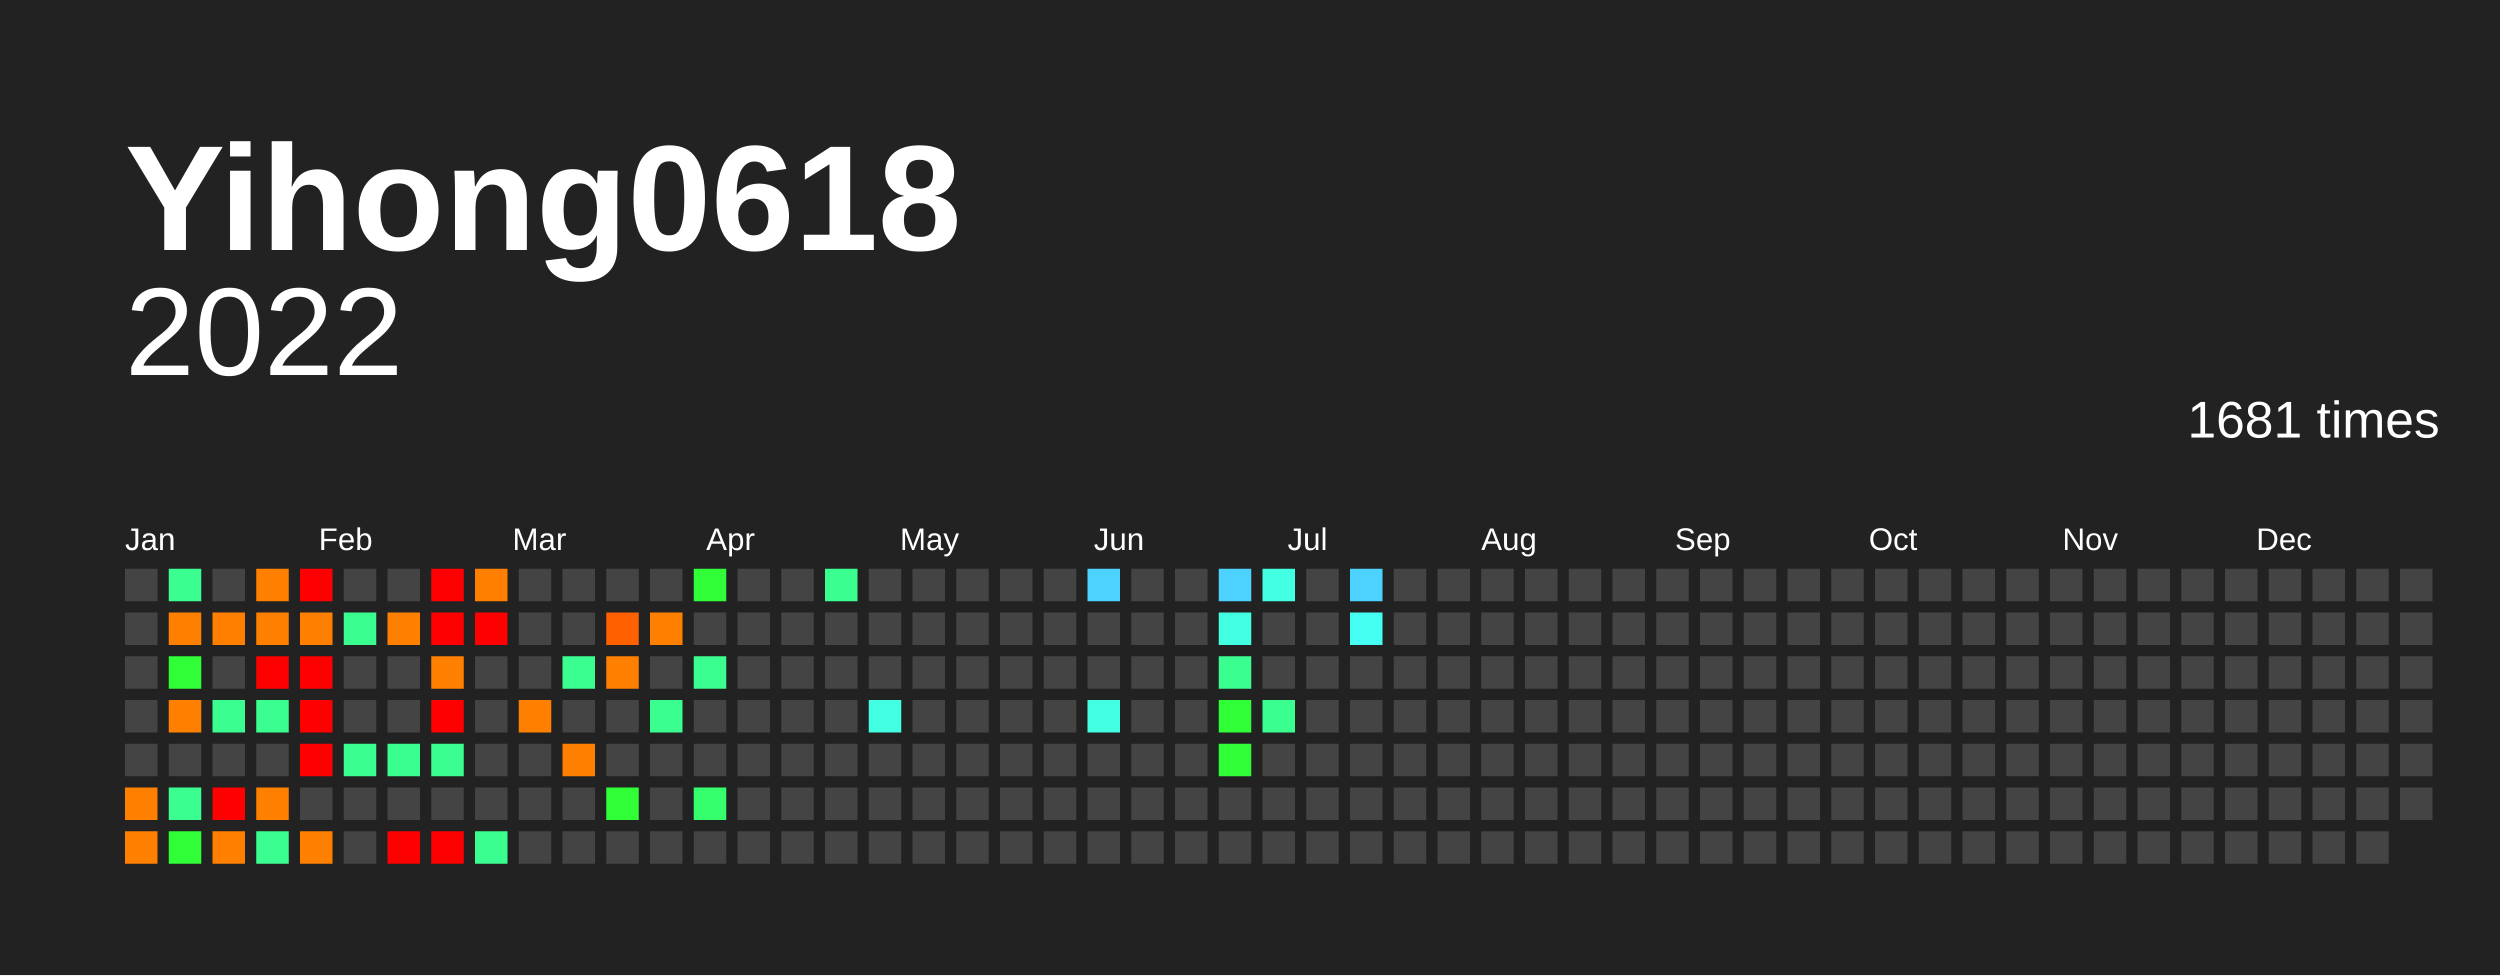
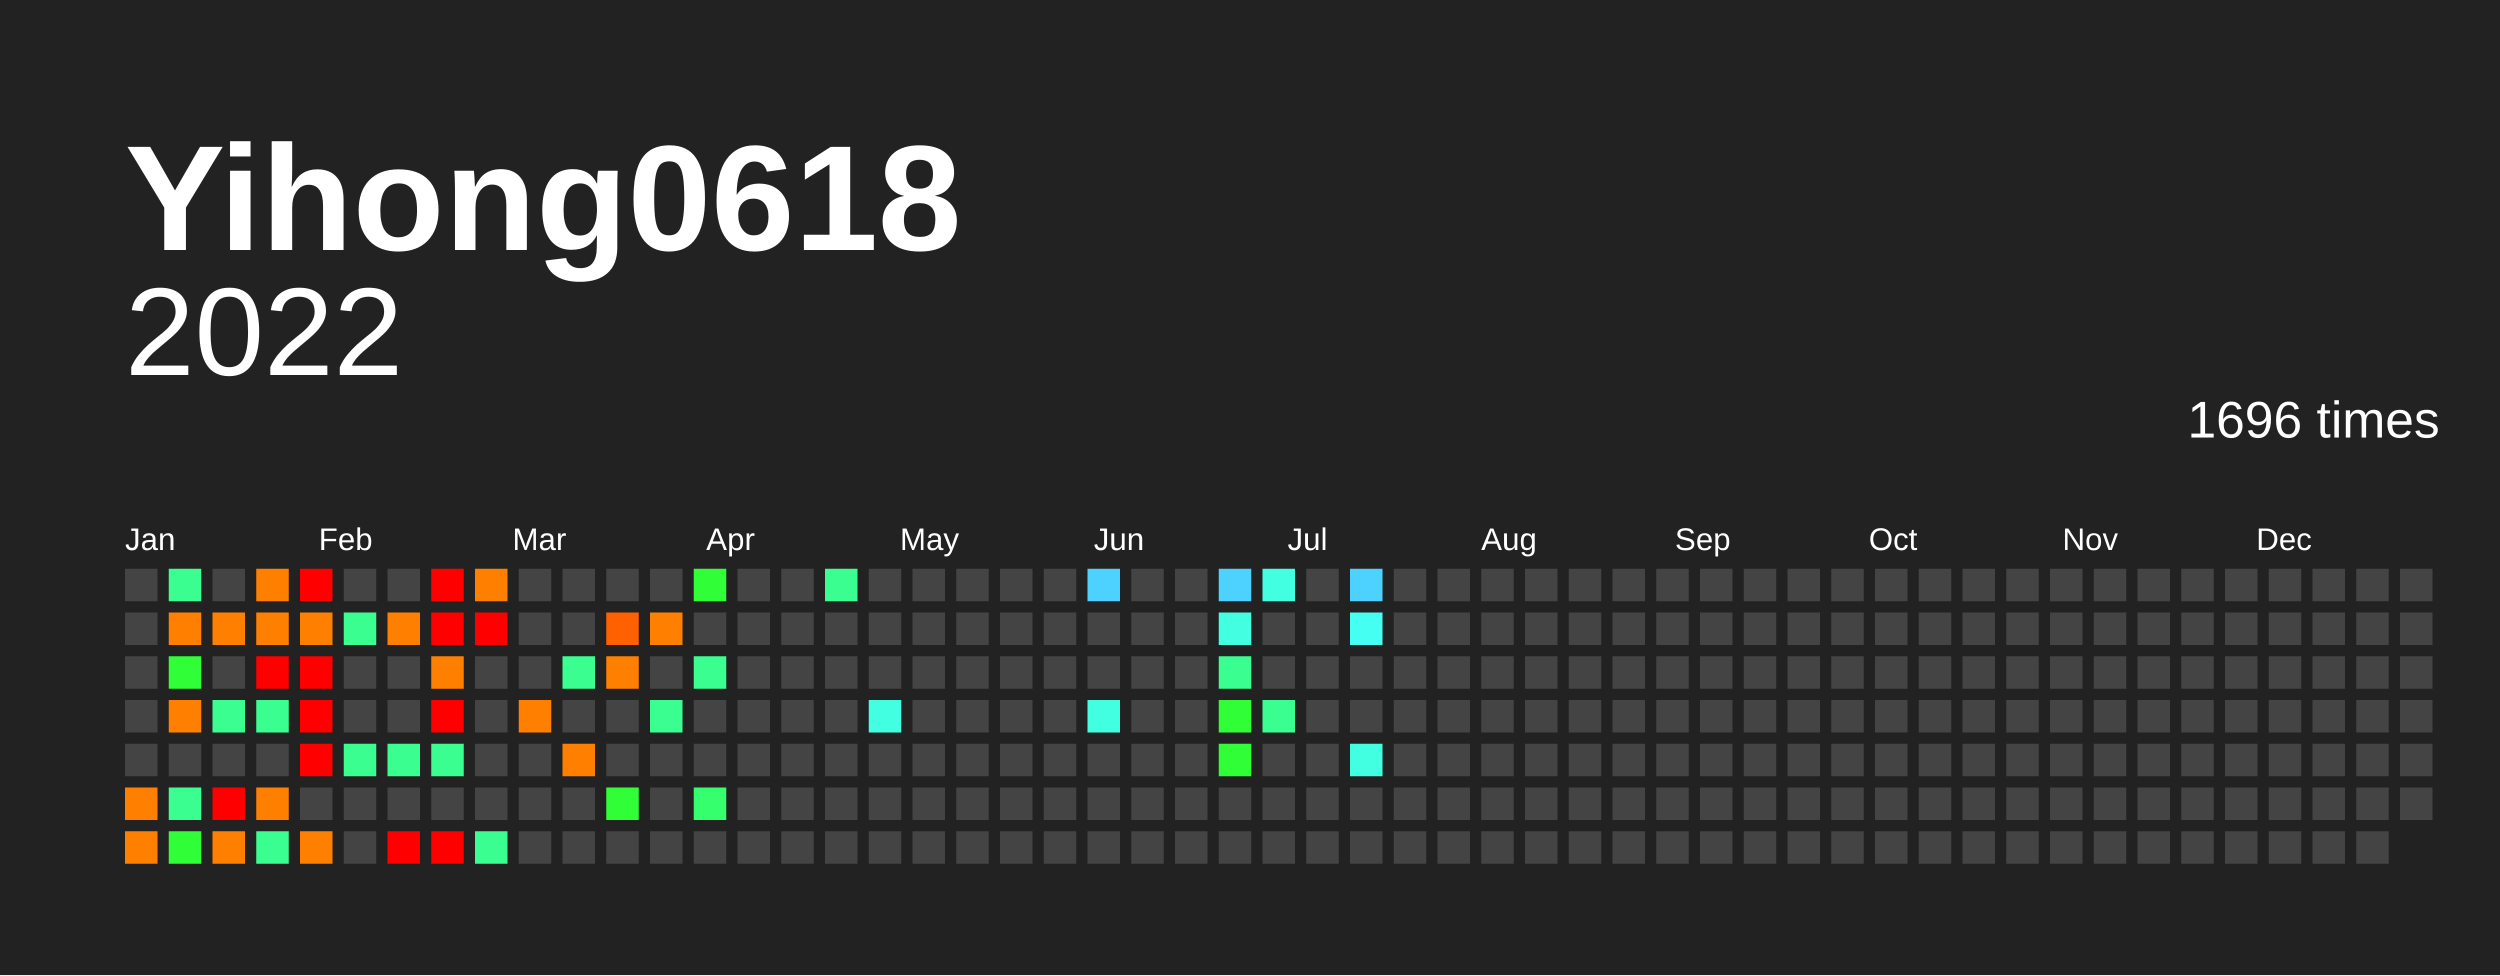
<svg xmlns="http://www.w3.org/2000/svg" baseProfile="full" height="78mm" version="1.1" viewBox="0,0,200,78" width="200mm">
  <defs />
  <rect fill="#222222" height="78" width="200" x="0" y="0" />
  <text fill="#FFFFFF" style="font-size:12px; font-family:Arial; font-weight:bold;" x="10" y="20">Yihong0618</text>
  <text alignment-baseline="hanging" fill="#FFFFFF" style="font-size:10.0px; font-family:Arial;" x="10" y="30">2022</text>
-   <text alignment-baseline="hanging" fill="#FFFFFF" style="font-size:4.125px; font-family:Arial;" x="175" y="35">1681 times</text>
+   <text alignment-baseline="hanging" fill="#FFFFFF" style="font-size:4.125px; font-family:Arial;" x="175" y="35">1696 times</text>
  <text fill="#FFFFFF" style="font-size:2.5px; font-family:Arial" x="10.0" y="44">Jan</text>
  <text fill="#FFFFFF" style="font-size:2.5px; font-family:Arial" x="25.5" y="44">Feb</text>
  <text fill="#FFFFFF" style="font-size:2.5px; font-family:Arial" x="41.0" y="44">Mar</text>
  <text fill="#FFFFFF" style="font-size:2.5px; font-family:Arial" x="56.5" y="44">Apr</text>
  <text fill="#FFFFFF" style="font-size:2.5px; font-family:Arial" x="72.0" y="44">May</text>
  <text fill="#FFFFFF" style="font-size:2.5px; font-family:Arial" x="87.5" y="44">Jun</text>
  <text fill="#FFFFFF" style="font-size:2.5px; font-family:Arial" x="103.0" y="44">Jul</text>
  <text fill="#FFFFFF" style="font-size:2.5px; font-family:Arial" x="118.5" y="44">Aug</text>
  <text fill="#FFFFFF" style="font-size:2.5px; font-family:Arial" x="134.0" y="44">Sep</text>
  <text fill="#FFFFFF" style="font-size:2.5px; font-family:Arial" x="149.5" y="44">Oct</text>
  <text fill="#FFFFFF" style="font-size:2.5px; font-family:Arial" x="165.0" y="44">Nov</text>
  <text fill="#FFFFFF" style="font-size:2.5px; font-family:Arial" x="180.5" y="44">Dec</text>
  <rect fill="#444444" height="2.6" width="2.6" x="10.0" y="45.5" />
  <rect fill="#444444" height="2.6" width="2.6" x="10.0" y="49.0" />
  <rect fill="#444444" height="2.6" width="2.6" x="10.0" y="52.5" />
  <rect fill="#444444" height="2.6" width="2.6" x="10.0" y="56.0" />
  <rect fill="#444444" height="2.6" width="2.6" x="10.0" y="59.5" />
  <rect fill="#ff7f00" height="2.6" width="2.6" x="10.0" y="63.0" />
  <rect fill="#ff7f00" height="2.6" width="2.6" x="10.0" y="66.5" />
  <rect fill="#3aff90" height="2.6" width="2.6" x="13.5" y="45.5" />
  <rect fill="#ff7f00" height="2.6" width="2.6" x="13.5" y="49.0" />
  <rect fill="#30ff37" height="2.6" width="2.6" x="13.5" y="52.5" />
  <rect fill="#ff7f00" height="2.6" width="2.6" x="13.5" y="56.0" />
  <rect fill="#444444" height="2.6" width="2.6" x="13.5" y="59.5" />
  <rect fill="#3aff90" height="2.6" width="2.6" x="13.5" y="63.0" />
  <rect fill="#30ff37" height="2.6" width="2.6" x="13.5" y="66.5" />
  <rect fill="#444444" height="2.6" width="2.6" x="17.0" y="45.5" />
  <rect fill="#ff7f00" height="2.6" width="2.6" x="17.0" y="49.0" />
  <rect fill="#444444" height="2.6" width="2.6" x="17.0" y="52.5" />
  <rect fill="#3aff90" height="2.6" width="2.6" x="17.0" y="56.0" />
  <rect fill="#444444" height="2.6" width="2.6" x="17.0" y="59.5" />
  <rect fill="red" height="2.6" width="2.6" x="17.0" y="63.0" />
  <rect fill="#ff7f00" height="2.6" width="2.6" x="17.0" y="66.5" />
  <rect fill="#ff7f00" height="2.6" width="2.6" x="20.5" y="45.5" />
  <rect fill="#ff7f00" height="2.6" width="2.6" x="20.5" y="49.0" />
  <rect fill="red" height="2.6" width="2.6" x="20.5" y="52.5" />
  <rect fill="#3aff90" height="2.6" width="2.6" x="20.5" y="56.0" />
  <rect fill="#444444" height="2.6" width="2.6" x="20.5" y="59.5" />
  <rect fill="#ff7f00" height="2.6" width="2.6" x="20.5" y="63.0" />
  <rect fill="#3aff90" height="2.6" width="2.6" x="20.5" y="66.5" />
  <rect fill="red" height="2.6" width="2.6" x="24.0" y="45.5" />
  <rect fill="#ff7f00" height="2.6" width="2.6" x="24.0" y="49.0" />
  <rect fill="red" height="2.6" width="2.6" x="24.0" y="52.5" />
  <rect fill="red" height="2.6" width="2.6" x="24.0" y="56.0" />
  <rect fill="red" height="2.6" width="2.6" x="24.0" y="59.5" />
  <rect fill="#444444" height="2.6" width="2.6" x="24.0" y="63.0" />
  <rect fill="#ff7f00" height="2.6" width="2.6" x="24.0" y="66.5" />
  <rect fill="#444444" height="2.6" width="2.6" x="27.5" y="45.5" />
  <rect fill="#3aff90" height="2.6" width="2.6" x="27.5" y="49.0" />
  <rect fill="#444444" height="2.6" width="2.6" x="27.5" y="52.5" />
  <rect fill="#444444" height="2.6" width="2.6" x="27.5" y="56.0" />
  <rect fill="#3aff90" height="2.6" width="2.6" x="27.5" y="59.5" />
  <rect fill="#444444" height="2.6" width="2.6" x="27.5" y="63.0" />
  <rect fill="#444444" height="2.6" width="2.6" x="27.5" y="66.5" />
  <rect fill="#444444" height="2.6" width="2.6" x="31.0" y="45.5" />
  <rect fill="#ff7f00" height="2.6" width="2.6" x="31.0" y="49.0" />
  <rect fill="#444444" height="2.6" width="2.6" x="31.0" y="52.5" />
  <rect fill="#444444" height="2.6" width="2.6" x="31.0" y="56.0" />
  <rect fill="#3aff90" height="2.6" width="2.6" x="31.0" y="59.5" />
  <rect fill="#444444" height="2.6" width="2.6" x="31.0" y="63.0" />
  <rect fill="red" height="2.6" width="2.6" x="31.0" y="66.5" />
  <rect fill="red" height="2.6" width="2.6" x="34.5" y="45.5" />
  <rect fill="red" height="2.6" width="2.6" x="34.5" y="49.0" />
  <rect fill="#ff7f00" height="2.6" width="2.6" x="34.5" y="52.5" />
  <rect fill="red" height="2.6" width="2.6" x="34.5" y="56.0" />
  <rect fill="#3aff90" height="2.6" width="2.6" x="34.5" y="59.5" />
  <rect fill="#444444" height="2.6" width="2.6" x="34.5" y="63.0" />
  <rect fill="red" height="2.6" width="2.6" x="34.5" y="66.5" />
  <rect fill="#ff7f00" height="2.6" width="2.6" x="38.0" y="45.5" />
  <rect fill="red" height="2.6" width="2.6" x="38.0" y="49.0" />
  <rect fill="#444444" height="2.6" width="2.6" x="38.0" y="52.5" />
  <rect fill="#444444" height="2.6" width="2.6" x="38.0" y="56.0" />
  <rect fill="#444444" height="2.6" width="2.6" x="38.0" y="59.5" />
  <rect fill="#444444" height="2.6" width="2.6" x="38.0" y="63.0" />
  <rect fill="#3aff90" height="2.6" width="2.6" x="38.0" y="66.5" />
  <rect fill="#444444" height="2.6" width="2.6" x="41.5" y="45.5" />
  <rect fill="#444444" height="2.6" width="2.6" x="41.5" y="49.0" />
  <rect fill="#444444" height="2.6" width="2.6" x="41.5" y="52.5" />
  <rect fill="#ff7f00" height="2.6" width="2.6" x="41.5" y="56.0" />
  <rect fill="#444444" height="2.6" width="2.6" x="41.5" y="59.5" />
  <rect fill="#444444" height="2.6" width="2.6" x="41.5" y="63.0" />
  <rect fill="#444444" height="2.6" width="2.6" x="41.5" y="66.5" />
  <rect fill="#444444" height="2.6" width="2.6" x="45.0" y="45.5" />
  <rect fill="#444444" height="2.6" width="2.6" x="45.0" y="49.0" />
  <rect fill="#3aff90" height="2.6" width="2.6" x="45.0" y="52.5" />
  <rect fill="#444444" height="2.6" width="2.6" x="45.0" y="56.0" />
  <rect fill="#ff7f00" height="2.6" width="2.6" x="45.0" y="59.5" />
  <rect fill="#444444" height="2.6" width="2.6" x="45.0" y="63.0" />
  <rect fill="#444444" height="2.6" width="2.6" x="45.0" y="66.5" />
  <rect fill="#444444" height="2.6" width="2.6" x="48.5" y="45.5" />
  <rect fill="#ff6000" height="2.6" width="2.6" x="48.5" y="49.0" />
  <rect fill="#ff7f00" height="2.6" width="2.6" x="48.5" y="52.5" />
  <rect fill="#444444" height="2.6" width="2.6" x="48.5" y="56.0" />
  <rect fill="#444444" height="2.6" width="2.6" x="48.5" y="59.5" />
  <rect fill="#30ff37" height="2.6" width="2.6" x="48.5" y="63.0" />
  <rect fill="#444444" height="2.6" width="2.6" x="48.5" y="66.5" />
  <rect fill="#444444" height="2.6" width="2.6" x="52.0" y="45.5" />
  <rect fill="#ff7f00" height="2.6" width="2.6" x="52.0" y="49.0" />
  <rect fill="#444444" height="2.6" width="2.6" x="52.0" y="52.5" />
  <rect fill="#3aff90" height="2.6" width="2.6" x="52.0" y="56.0" />
  <rect fill="#444444" height="2.6" width="2.6" x="52.0" y="59.5" />
  <rect fill="#444444" height="2.6" width="2.6" x="52.0" y="63.0" />
  <rect fill="#444444" height="2.6" width="2.6" x="52.0" y="66.5" />
  <rect fill="#30ff37" height="2.6" width="2.6" x="55.5" y="45.5" />
  <rect fill="#444444" height="2.6" width="2.6" x="55.5" y="49.0" />
  <rect fill="#3aff90" height="2.6" width="2.6" x="55.5" y="52.5" />
  <rect fill="#444444" height="2.6" width="2.6" x="55.5" y="56.0" />
  <rect fill="#444444" height="2.6" width="2.6" x="55.5" y="59.5" />
  <rect fill="#36ff6e" height="2.6" width="2.6" x="55.5" y="63.0" />
  <rect fill="#444444" height="2.6" width="2.6" x="55.5" y="66.5" />
  <rect fill="#444444" height="2.6" width="2.6" x="59.0" y="45.5" />
  <rect fill="#444444" height="2.6" width="2.6" x="59.0" y="49.0" />
  <rect fill="#444444" height="2.6" width="2.6" x="59.0" y="52.5" />
  <rect fill="#444444" height="2.6" width="2.6" x="59.0" y="56.0" />
  <rect fill="#444444" height="2.6" width="2.6" x="59.0" y="59.5" />
  <rect fill="#444444" height="2.6" width="2.6" x="59.0" y="63.0" />
  <rect fill="#444444" height="2.6" width="2.6" x="59.0" y="66.5" />
  <rect fill="#444444" height="2.6" width="2.6" x="62.5" y="45.5" />
  <rect fill="#444444" height="2.6" width="2.6" x="62.5" y="49.0" />
  <rect fill="#444444" height="2.6" width="2.6" x="62.5" y="52.5" />
  <rect fill="#444444" height="2.6" width="2.6" x="62.5" y="56.0" />
  <rect fill="#444444" height="2.6" width="2.6" x="62.5" y="59.5" />
  <rect fill="#444444" height="2.6" width="2.6" x="62.5" y="63.0" />
  <rect fill="#444444" height="2.6" width="2.6" x="62.5" y="66.5" />
  <rect fill="#3aff90" height="2.6" width="2.6" x="66.0" y="45.5" />
  <rect fill="#444444" height="2.6" width="2.6" x="66.0" y="49.0" />
  <rect fill="#444444" height="2.6" width="2.6" x="66.0" y="52.5" />
  <rect fill="#444444" height="2.6" width="2.6" x="66.0" y="56.0" />
  <rect fill="#444444" height="2.6" width="2.6" x="66.0" y="59.5" />
  <rect fill="#444444" height="2.6" width="2.6" x="66.0" y="63.0" />
  <rect fill="#444444" height="2.6" width="2.6" x="66.0" y="66.5" />
  <rect fill="#444444" height="2.6" width="2.6" x="69.5" y="45.5" />
  <rect fill="#444444" height="2.6" width="2.6" x="69.5" y="49.0" />
  <rect fill="#444444" height="2.6" width="2.6" x="69.5" y="52.5" />
  <rect fill="#43ffe2" height="2.6" width="2.6" x="69.5" y="56.0" />
  <rect fill="#444444" height="2.6" width="2.6" x="69.5" y="59.5" />
  <rect fill="#444444" height="2.6" width="2.6" x="69.5" y="63.0" />
  <rect fill="#444444" height="2.6" width="2.6" x="69.5" y="66.5" />
  <rect fill="#444444" height="2.6" width="2.6" x="73.0" y="45.5" />
  <rect fill="#444444" height="2.6" width="2.6" x="73.0" y="49.0" />
  <rect fill="#444444" height="2.6" width="2.6" x="73.0" y="52.5" />
  <rect fill="#444444" height="2.6" width="2.6" x="73.0" y="56.0" />
  <rect fill="#444444" height="2.6" width="2.6" x="73.0" y="59.5" />
  <rect fill="#444444" height="2.6" width="2.6" x="73.0" y="63.0" />
  <rect fill="#444444" height="2.6" width="2.6" x="73.0" y="66.5" />
  <rect fill="#444444" height="2.6" width="2.6" x="76.5" y="45.5" />
  <rect fill="#444444" height="2.6" width="2.6" x="76.5" y="49.0" />
  <rect fill="#444444" height="2.6" width="2.6" x="76.5" y="52.5" />
  <rect fill="#444444" height="2.6" width="2.6" x="76.5" y="56.0" />
  <rect fill="#444444" height="2.6" width="2.6" x="76.5" y="59.5" />
  <rect fill="#444444" height="2.6" width="2.6" x="76.5" y="63.0" />
  <rect fill="#444444" height="2.6" width="2.6" x="76.5" y="66.5" />
  <rect fill="#444444" height="2.6" width="2.6" x="80.0" y="45.5" />
  <rect fill="#444444" height="2.6" width="2.6" x="80.0" y="49.0" />
  <rect fill="#444444" height="2.6" width="2.6" x="80.0" y="52.5" />
  <rect fill="#444444" height="2.6" width="2.6" x="80.0" y="56.0" />
  <rect fill="#444444" height="2.6" width="2.6" x="80.0" y="59.5" />
  <rect fill="#444444" height="2.6" width="2.6" x="80.0" y="63.0" />
  <rect fill="#444444" height="2.6" width="2.6" x="80.0" y="66.5" />
  <rect fill="#444444" height="2.6" width="2.6" x="83.5" y="45.5" />
  <rect fill="#444444" height="2.6" width="2.6" x="83.5" y="49.0" />
  <rect fill="#444444" height="2.6" width="2.6" x="83.5" y="52.5" />
  <rect fill="#444444" height="2.6" width="2.6" x="83.5" y="56.0" />
  <rect fill="#444444" height="2.6" width="2.6" x="83.5" y="59.5" />
  <rect fill="#444444" height="2.6" width="2.6" x="83.5" y="63.0" />
  <rect fill="#444444" height="2.6" width="2.6" x="83.5" y="66.5" />
  <rect fill="#4dd2ff" height="2.6" width="2.6" x="87.0" y="45.5" />
  <rect fill="#444444" height="2.6" width="2.6" x="87.0" y="49.0" />
  <rect fill="#444444" height="2.6" width="2.6" x="87.0" y="52.5" />
  <rect fill="#43ffe2" height="2.6" width="2.6" x="87.0" y="56.0" />
  <rect fill="#444444" height="2.6" width="2.6" x="87.0" y="59.5" />
  <rect fill="#444444" height="2.6" width="2.6" x="87.0" y="63.0" />
  <rect fill="#444444" height="2.6" width="2.6" x="87.0" y="66.5" />
  <rect fill="#444444" height="2.6" width="2.6" x="90.5" y="45.5" />
  <rect fill="#444444" height="2.6" width="2.6" x="90.5" y="49.0" />
  <rect fill="#444444" height="2.6" width="2.6" x="90.5" y="52.5" />
  <rect fill="#444444" height="2.6" width="2.6" x="90.5" y="56.0" />
  <rect fill="#444444" height="2.6" width="2.6" x="90.5" y="59.5" />
  <rect fill="#444444" height="2.6" width="2.6" x="90.5" y="63.0" />
  <rect fill="#444444" height="2.6" width="2.6" x="90.5" y="66.5" />
  <rect fill="#444444" height="2.6" width="2.6" x="94.0" y="45.5" />
  <rect fill="#444444" height="2.6" width="2.6" x="94.0" y="49.0" />
  <rect fill="#444444" height="2.6" width="2.6" x="94.0" y="52.5" />
  <rect fill="#444444" height="2.6" width="2.6" x="94.0" y="56.0" />
  <rect fill="#444444" height="2.6" width="2.6" x="94.0" y="59.5" />
  <rect fill="#444444" height="2.6" width="2.6" x="94.0" y="63.0" />
  <rect fill="#444444" height="2.6" width="2.6" x="94.0" y="66.5" />
  <rect fill="#4dd2ff" height="2.6" width="2.6" x="97.5" y="45.5" />
  <rect fill="#43ffe2" height="2.6" width="2.6" x="97.5" y="49.0" />
  <rect fill="#3aff90" height="2.6" width="2.6" x="97.5" y="52.5" />
  <rect fill="#30ff37" height="2.6" width="2.6" x="97.5" y="56.0" />
  <rect fill="#30ff37" height="2.6" width="2.6" x="97.5" y="59.5" />
  <rect fill="#444444" height="2.6" width="2.6" x="97.5" y="63.0" />
  <rect fill="#444444" height="2.6" width="2.6" x="97.5" y="66.5" />
  <rect fill="#43ffe2" height="2.6" width="2.6" x="101.0" y="45.5" />
  <rect fill="#444444" height="2.6" width="2.6" x="101.0" y="49.0" />
  <rect fill="#444444" height="2.6" width="2.6" x="101.0" y="52.5" />
  <rect fill="#3aff90" height="2.6" width="2.6" x="101.0" y="56.0" />
  <rect fill="#444444" height="2.6" width="2.6" x="101.0" y="59.5" />
  <rect fill="#444444" height="2.6" width="2.6" x="101.0" y="63.0" />
  <rect fill="#444444" height="2.6" width="2.6" x="101.0" y="66.5" />
  <rect fill="#444444" height="2.6" width="2.6" x="104.5" y="45.5" />
  <rect fill="#444444" height="2.6" width="2.6" x="104.5" y="49.0" />
  <rect fill="#444444" height="2.6" width="2.6" x="104.5" y="52.5" />
  <rect fill="#444444" height="2.6" width="2.6" x="104.5" y="56.0" />
  <rect fill="#444444" height="2.6" width="2.6" x="104.5" y="59.5" />
  <rect fill="#444444" height="2.6" width="2.6" x="104.5" y="63.0" />
  <rect fill="#444444" height="2.6" width="2.6" x="104.5" y="66.5" />
  <rect fill="#4dd2ff" height="2.6" width="2.6" x="108.0" y="45.5" />
  <rect fill="#45fff2" height="2.6" width="2.6" x="108.0" y="49.0" />
  <rect fill="#444444" height="2.6" width="2.6" x="108.0" y="52.5" />
  <rect fill="#444444" height="2.6" width="2.6" x="108.0" y="56.0" />
-   <rect fill="#444444" height="2.6" width="2.6" x="108.0" y="59.5" />
+   <rect fill="#43ffe2" height="2.6" width="2.6" x="108.0" y="59.5" />
  <rect fill="#444444" height="2.6" width="2.6" x="108.0" y="63.0" />
  <rect fill="#444444" height="2.6" width="2.6" x="108.0" y="66.5" />
  <rect fill="#444444" height="2.6" width="2.6" x="111.5" y="45.5" />
  <rect fill="#444444" height="2.6" width="2.6" x="111.5" y="49.0" />
  <rect fill="#444444" height="2.6" width="2.6" x="111.5" y="52.5" />
  <rect fill="#444444" height="2.6" width="2.6" x="111.5" y="56.0" />
  <rect fill="#444444" height="2.6" width="2.6" x="111.5" y="59.5" />
  <rect fill="#444444" height="2.6" width="2.6" x="111.5" y="63.0" />
  <rect fill="#444444" height="2.6" width="2.6" x="111.5" y="66.5" />
  <rect fill="#444444" height="2.6" width="2.6" x="115.0" y="45.5" />
  <rect fill="#444444" height="2.6" width="2.6" x="115.0" y="49.0" />
  <rect fill="#444444" height="2.6" width="2.6" x="115.0" y="52.5" />
  <rect fill="#444444" height="2.6" width="2.6" x="115.0" y="56.0" />
  <rect fill="#444444" height="2.6" width="2.6" x="115.0" y="59.5" />
  <rect fill="#444444" height="2.6" width="2.6" x="115.0" y="63.0" />
  <rect fill="#444444" height="2.6" width="2.6" x="115.0" y="66.5" />
  <rect fill="#444444" height="2.6" width="2.6" x="118.5" y="45.5" />
  <rect fill="#444444" height="2.6" width="2.6" x="118.5" y="49.0" />
  <rect fill="#444444" height="2.6" width="2.6" x="118.5" y="52.5" />
  <rect fill="#444444" height="2.6" width="2.6" x="118.5" y="56.0" />
  <rect fill="#444444" height="2.6" width="2.6" x="118.5" y="59.5" />
  <rect fill="#444444" height="2.6" width="2.6" x="118.5" y="63.0" />
  <rect fill="#444444" height="2.6" width="2.6" x="118.5" y="66.5" />
  <rect fill="#444444" height="2.6" width="2.6" x="122.0" y="45.5" />
  <rect fill="#444444" height="2.6" width="2.6" x="122.0" y="49.0" />
  <rect fill="#444444" height="2.6" width="2.6" x="122.0" y="52.5" />
  <rect fill="#444444" height="2.6" width="2.6" x="122.0" y="56.0" />
  <rect fill="#444444" height="2.6" width="2.6" x="122.0" y="59.5" />
  <rect fill="#444444" height="2.6" width="2.6" x="122.0" y="63.0" />
  <rect fill="#444444" height="2.6" width="2.6" x="122.0" y="66.5" />
  <rect fill="#444444" height="2.6" width="2.6" x="125.5" y="45.5" />
  <rect fill="#444444" height="2.6" width="2.6" x="125.5" y="49.0" />
  <rect fill="#444444" height="2.6" width="2.6" x="125.5" y="52.5" />
  <rect fill="#444444" height="2.6" width="2.6" x="125.5" y="56.0" />
  <rect fill="#444444" height="2.6" width="2.6" x="125.5" y="59.5" />
  <rect fill="#444444" height="2.6" width="2.6" x="125.5" y="63.0" />
  <rect fill="#444444" height="2.6" width="2.6" x="125.5" y="66.5" />
  <rect fill="#444444" height="2.6" width="2.6" x="129.0" y="45.5" />
  <rect fill="#444444" height="2.6" width="2.6" x="129.0" y="49.0" />
  <rect fill="#444444" height="2.6" width="2.6" x="129.0" y="52.5" />
  <rect fill="#444444" height="2.6" width="2.6" x="129.0" y="56.0" />
  <rect fill="#444444" height="2.6" width="2.6" x="129.0" y="59.5" />
  <rect fill="#444444" height="2.6" width="2.6" x="129.0" y="63.0" />
  <rect fill="#444444" height="2.6" width="2.6" x="129.0" y="66.5" />
  <rect fill="#444444" height="2.6" width="2.6" x="132.5" y="45.5" />
  <rect fill="#444444" height="2.6" width="2.6" x="132.5" y="49.0" />
  <rect fill="#444444" height="2.6" width="2.6" x="132.5" y="52.5" />
  <rect fill="#444444" height="2.6" width="2.6" x="132.5" y="56.0" />
  <rect fill="#444444" height="2.6" width="2.6" x="132.5" y="59.5" />
  <rect fill="#444444" height="2.6" width="2.6" x="132.5" y="63.0" />
  <rect fill="#444444" height="2.6" width="2.6" x="132.5" y="66.5" />
  <rect fill="#444444" height="2.6" width="2.6" x="136.0" y="45.5" />
  <rect fill="#444444" height="2.6" width="2.6" x="136.0" y="49.0" />
  <rect fill="#444444" height="2.6" width="2.6" x="136.0" y="52.5" />
  <rect fill="#444444" height="2.6" width="2.6" x="136.0" y="56.0" />
  <rect fill="#444444" height="2.6" width="2.6" x="136.0" y="59.5" />
  <rect fill="#444444" height="2.6" width="2.6" x="136.0" y="63.0" />
  <rect fill="#444444" height="2.6" width="2.6" x="136.0" y="66.5" />
  <rect fill="#444444" height="2.6" width="2.6" x="139.5" y="45.5" />
  <rect fill="#444444" height="2.6" width="2.6" x="139.5" y="49.0" />
  <rect fill="#444444" height="2.6" width="2.6" x="139.5" y="52.5" />
  <rect fill="#444444" height="2.6" width="2.6" x="139.5" y="56.0" />
  <rect fill="#444444" height="2.6" width="2.6" x="139.5" y="59.5" />
  <rect fill="#444444" height="2.6" width="2.6" x="139.5" y="63.0" />
  <rect fill="#444444" height="2.6" width="2.6" x="139.5" y="66.5" />
  <rect fill="#444444" height="2.6" width="2.6" x="143.0" y="45.5" />
  <rect fill="#444444" height="2.6" width="2.6" x="143.0" y="49.0" />
  <rect fill="#444444" height="2.6" width="2.6" x="143.0" y="52.5" />
  <rect fill="#444444" height="2.6" width="2.6" x="143.0" y="56.0" />
  <rect fill="#444444" height="2.6" width="2.6" x="143.0" y="59.5" />
  <rect fill="#444444" height="2.6" width="2.6" x="143.0" y="63.0" />
  <rect fill="#444444" height="2.6" width="2.6" x="143.0" y="66.5" />
  <rect fill="#444444" height="2.6" width="2.6" x="146.5" y="45.5" />
  <rect fill="#444444" height="2.6" width="2.6" x="146.5" y="49.0" />
  <rect fill="#444444" height="2.6" width="2.6" x="146.5" y="52.5" />
  <rect fill="#444444" height="2.6" width="2.6" x="146.5" y="56.0" />
  <rect fill="#444444" height="2.6" width="2.6" x="146.5" y="59.5" />
  <rect fill="#444444" height="2.6" width="2.6" x="146.5" y="63.0" />
  <rect fill="#444444" height="2.6" width="2.6" x="146.5" y="66.5" />
  <rect fill="#444444" height="2.6" width="2.6" x="150.0" y="45.5" />
  <rect fill="#444444" height="2.6" width="2.6" x="150.0" y="49.0" />
  <rect fill="#444444" height="2.6" width="2.6" x="150.0" y="52.5" />
  <rect fill="#444444" height="2.6" width="2.6" x="150.0" y="56.0" />
  <rect fill="#444444" height="2.6" width="2.6" x="150.0" y="59.5" />
  <rect fill="#444444" height="2.6" width="2.6" x="150.0" y="63.0" />
  <rect fill="#444444" height="2.6" width="2.6" x="150.0" y="66.5" />
  <rect fill="#444444" height="2.6" width="2.6" x="153.5" y="45.5" />
  <rect fill="#444444" height="2.6" width="2.6" x="153.5" y="49.0" />
  <rect fill="#444444" height="2.6" width="2.6" x="153.5" y="52.5" />
  <rect fill="#444444" height="2.6" width="2.6" x="153.5" y="56.0" />
  <rect fill="#444444" height="2.6" width="2.6" x="153.5" y="59.5" />
  <rect fill="#444444" height="2.6" width="2.6" x="153.5" y="63.0" />
  <rect fill="#444444" height="2.6" width="2.6" x="153.5" y="66.5" />
  <rect fill="#444444" height="2.6" width="2.6" x="157.0" y="45.5" />
  <rect fill="#444444" height="2.6" width="2.6" x="157.0" y="49.0" />
  <rect fill="#444444" height="2.6" width="2.6" x="157.0" y="52.5" />
  <rect fill="#444444" height="2.6" width="2.6" x="157.0" y="56.0" />
  <rect fill="#444444" height="2.6" width="2.6" x="157.0" y="59.5" />
  <rect fill="#444444" height="2.6" width="2.6" x="157.0" y="63.0" />
  <rect fill="#444444" height="2.6" width="2.6" x="157.0" y="66.5" />
  <rect fill="#444444" height="2.6" width="2.6" x="160.5" y="45.5" />
  <rect fill="#444444" height="2.6" width="2.6" x="160.5" y="49.0" />
  <rect fill="#444444" height="2.6" width="2.6" x="160.5" y="52.5" />
  <rect fill="#444444" height="2.6" width="2.6" x="160.5" y="56.0" />
  <rect fill="#444444" height="2.6" width="2.6" x="160.5" y="59.5" />
  <rect fill="#444444" height="2.6" width="2.6" x="160.5" y="63.0" />
  <rect fill="#444444" height="2.6" width="2.6" x="160.5" y="66.5" />
  <rect fill="#444444" height="2.6" width="2.6" x="164.0" y="45.5" />
  <rect fill="#444444" height="2.6" width="2.6" x="164.0" y="49.0" />
  <rect fill="#444444" height="2.6" width="2.6" x="164.0" y="52.5" />
  <rect fill="#444444" height="2.6" width="2.6" x="164.0" y="56.0" />
  <rect fill="#444444" height="2.6" width="2.6" x="164.0" y="59.5" />
  <rect fill="#444444" height="2.6" width="2.6" x="164.0" y="63.0" />
  <rect fill="#444444" height="2.6" width="2.6" x="164.0" y="66.5" />
  <rect fill="#444444" height="2.6" width="2.6" x="167.5" y="45.5" />
  <rect fill="#444444" height="2.6" width="2.6" x="167.5" y="49.0" />
  <rect fill="#444444" height="2.6" width="2.6" x="167.5" y="52.5" />
  <rect fill="#444444" height="2.6" width="2.6" x="167.5" y="56.0" />
  <rect fill="#444444" height="2.6" width="2.6" x="167.5" y="59.5" />
  <rect fill="#444444" height="2.6" width="2.6" x="167.5" y="63.0" />
  <rect fill="#444444" height="2.6" width="2.6" x="167.5" y="66.5" />
  <rect fill="#444444" height="2.6" width="2.6" x="171.0" y="45.5" />
  <rect fill="#444444" height="2.6" width="2.6" x="171.0" y="49.0" />
  <rect fill="#444444" height="2.6" width="2.6" x="171.0" y="52.5" />
  <rect fill="#444444" height="2.6" width="2.6" x="171.0" y="56.0" />
  <rect fill="#444444" height="2.6" width="2.6" x="171.0" y="59.5" />
  <rect fill="#444444" height="2.6" width="2.6" x="171.0" y="63.0" />
  <rect fill="#444444" height="2.6" width="2.6" x="171.0" y="66.5" />
  <rect fill="#444444" height="2.6" width="2.6" x="174.5" y="45.5" />
  <rect fill="#444444" height="2.6" width="2.6" x="174.5" y="49.0" />
  <rect fill="#444444" height="2.6" width="2.6" x="174.5" y="52.5" />
  <rect fill="#444444" height="2.6" width="2.6" x="174.5" y="56.0" />
  <rect fill="#444444" height="2.6" width="2.6" x="174.5" y="59.5" />
  <rect fill="#444444" height="2.6" width="2.6" x="174.5" y="63.0" />
  <rect fill="#444444" height="2.6" width="2.6" x="174.5" y="66.5" />
  <rect fill="#444444" height="2.6" width="2.6" x="178.0" y="45.5" />
  <rect fill="#444444" height="2.6" width="2.6" x="178.0" y="49.0" />
  <rect fill="#444444" height="2.6" width="2.6" x="178.0" y="52.5" />
  <rect fill="#444444" height="2.6" width="2.6" x="178.0" y="56.0" />
  <rect fill="#444444" height="2.6" width="2.6" x="178.0" y="59.5" />
  <rect fill="#444444" height="2.6" width="2.6" x="178.0" y="63.0" />
  <rect fill="#444444" height="2.6" width="2.6" x="178.0" y="66.5" />
  <rect fill="#444444" height="2.6" width="2.6" x="181.5" y="45.5" />
  <rect fill="#444444" height="2.6" width="2.6" x="181.5" y="49.0" />
  <rect fill="#444444" height="2.6" width="2.6" x="181.5" y="52.5" />
  <rect fill="#444444" height="2.6" width="2.6" x="181.5" y="56.0" />
  <rect fill="#444444" height="2.6" width="2.6" x="181.5" y="59.5" />
  <rect fill="#444444" height="2.6" width="2.6" x="181.5" y="63.0" />
  <rect fill="#444444" height="2.6" width="2.6" x="181.5" y="66.5" />
  <rect fill="#444444" height="2.6" width="2.6" x="185.0" y="45.5" />
  <rect fill="#444444" height="2.6" width="2.6" x="185.0" y="49.0" />
  <rect fill="#444444" height="2.6" width="2.6" x="185.0" y="52.5" />
  <rect fill="#444444" height="2.6" width="2.6" x="185.0" y="56.0" />
  <rect fill="#444444" height="2.6" width="2.6" x="185.0" y="59.5" />
  <rect fill="#444444" height="2.6" width="2.6" x="185.0" y="63.0" />
  <rect fill="#444444" height="2.6" width="2.6" x="185.0" y="66.5" />
  <rect fill="#444444" height="2.6" width="2.6" x="188.5" y="45.5" />
  <rect fill="#444444" height="2.6" width="2.6" x="188.5" y="49.0" />
  <rect fill="#444444" height="2.6" width="2.6" x="188.5" y="52.5" />
  <rect fill="#444444" height="2.6" width="2.6" x="188.5" y="56.0" />
  <rect fill="#444444" height="2.6" width="2.6" x="188.5" y="59.5" />
  <rect fill="#444444" height="2.6" width="2.6" x="188.5" y="63.0" />
  <rect fill="#444444" height="2.6" width="2.6" x="188.5" y="66.5" />
  <rect fill="#444444" height="2.6" width="2.6" x="192.0" y="45.5" />
  <rect fill="#444444" height="2.6" width="2.6" x="192.0" y="49.0" />
  <rect fill="#444444" height="2.6" width="2.6" x="192.0" y="52.5" />
  <rect fill="#444444" height="2.6" width="2.6" x="192.0" y="56.0" />
  <rect fill="#444444" height="2.6" width="2.6" x="192.0" y="59.5" />
  <rect fill="#444444" height="2.6" width="2.6" x="192.0" y="63.0" />
</svg>
